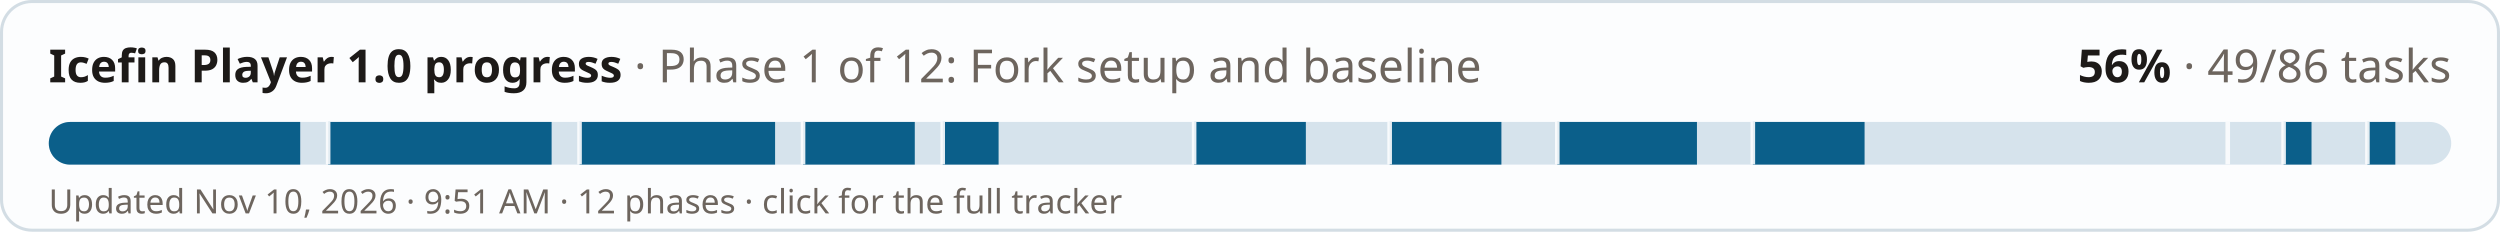
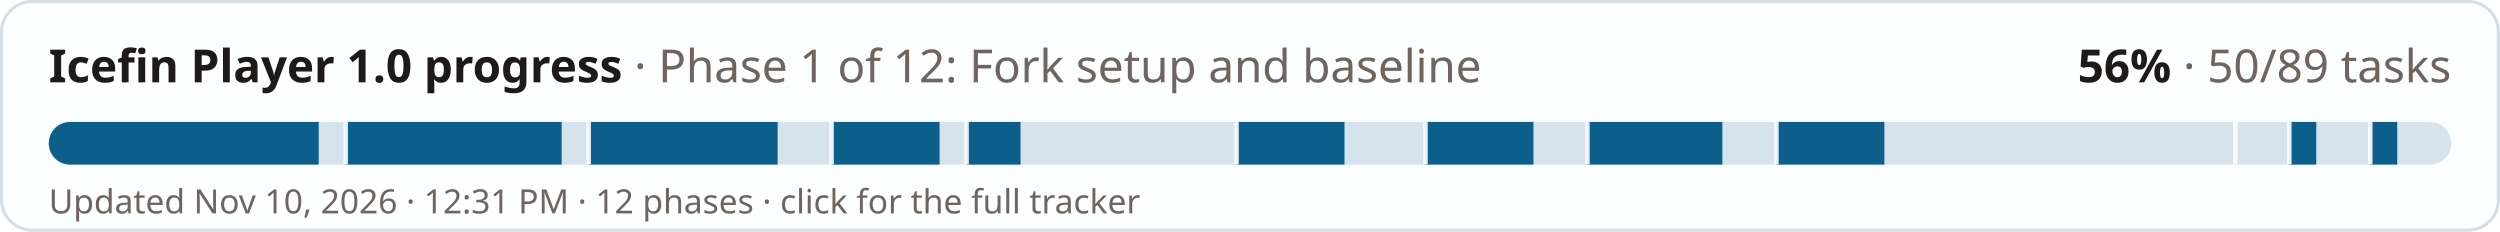
- <svg xmlns="http://www.w3.org/2000/svg" width="820" height="76" viewBox="0 0 820 76" role="img" aria-label="Icefin Player 1.0 progress: 56% (49 of 86 tasks)">
+ <svg xmlns="http://www.w3.org/2000/svg" width="820" height="76" viewBox="0 0 820 76" role="img" aria-label="Icefin Player 1.0 progress: 56% (50 of 89 tasks)">
  <style>
  .bg{fill:#fcfdfe;stroke:#d3dde4} .fg{fill:#1d1a18} .mu{fill:#6d655e} .track{fill:#d6e3ec} .done{fill:#0b5f8a} .full{fill:#2f6b3a} .tick{fill:#fcfdfe;opacity:.9}
  @media (prefers-color-scheme: dark){ .bg{fill:#1a2127;stroke:#2e3a43} .fg{fill:#f1ebe2} .mu{fill:#a99f94} .track{fill:#24384a} .done{fill:#6cb6e4} .full{fill:#6fbf7c} .tick{fill:#1a2127} }
  text{font-family:-apple-system,"Segoe UI",system-ui,"Noto Sans","DejaVu Sans",sans-serif}
</style>
  <rect class="bg" x="0.5" y="0.5" width="819" height="75" rx="10" />
  <text class="fg" x="16" y="27" font-size="15" font-weight="700">Icefin Player 1.0 progress <tspan class="mu" font-weight="400">· Phase 1 of 12: Fork setup and baseline</tspan>
  </text>
-   <text class="fg" x="804" y="27" font-size="15" font-weight="700" text-anchor="end">56% <tspan class="mu" font-weight="400">· 49/86 tasks</tspan>
+   <text class="fg" x="804" y="27" font-size="15" font-weight="700" text-anchor="end">56% <tspan class="mu" font-weight="400">· 50/89 tasks</tspan>
  </text>
  <rect class="track" x="16" y="40" width="788" height="14" rx="7" />
  <clipPath id="c">
    <rect x="16" y="40" width="788" height="14" rx="7" />
  </clipPath>
  <g clip-path="url(#c)">
-     <rect class="done" x="16" y="40" width="82.47" height="14" />
-     <rect class="done" x="107.63" y="40" width="73.3" height="14" />
-     <rect class="done" x="190.09" y="40" width="64.14" height="14" />
-     <rect class="done" x="263.4" y="40" width="36.65" height="14" />
-     <rect class="done" x="309.21" y="40" width="18.33" height="14" />
-     <rect class="done" x="391.67" y="40" width="36.65" height="14" />
-     <rect class="done" x="455.81" y="40" width="36.65" height="14" />
-     <rect class="done" x="510.79" y="40" width="45.81" height="14" />
-     <rect class="done" x="574.93" y="40" width="36.65" height="14" />
-     <rect class="done" x="749.02" y="40" width="9.16" height="14" />
-     <rect class="done" x="776.51" y="40" width="9.16" height="14" />
-     <rect class="tick" x="106.88" y="40" width="1.5" height="14" />
-     <rect class="tick" x="189.34" y="40" width="1.5" height="14" />
-     <rect class="tick" x="262.65" y="40" width="1.5" height="14" />
-     <rect class="tick" x="308.46" y="40" width="1.5" height="14" />
-     <rect class="tick" x="390.92" y="40" width="1.5" height="14" />
-     <rect class="tick" x="455.06" y="40" width="1.5" height="14" />
-     <rect class="tick" x="510.04" y="40" width="1.5" height="14" />
-     <rect class="tick" x="574.18" y="40" width="1.5" height="14" />
-     <rect class="tick" x="729.95" y="40" width="1.5" height="14" />
-     <rect class="tick" x="748.27" y="40" width="1.5" height="14" />
-     <rect class="tick" x="775.76" y="40" width="1.5" height="14" />
+     <rect class="done" x="16" y="40" width="88.54" height="14" />
+     <rect class="done" x="113.39" y="40" width="70.83" height="14" />
+     <rect class="done" x="193.08" y="40" width="61.98" height="14" />
+     <rect class="done" x="272.76" y="40" width="35.42" height="14" />
+     <rect class="done" x="317.03" y="40" width="17.71" height="14" />
+     <rect class="done" x="405.57" y="40" width="35.42" height="14" />
+     <rect class="done" x="467.55" y="40" width="35.42" height="14" />
+     <rect class="done" x="520.67" y="40" width="44.27" height="14" />
+     <rect class="done" x="582.65" y="40" width="35.42" height="14" />
+     <rect class="done" x="750.88" y="40" width="8.85" height="14" />
+     <rect class="done" x="777.44" y="40" width="8.85" height="14" />
+     <rect class="tick" x="112.64" y="40" width="1.5" height="14" />
+     <rect class="tick" x="192.33" y="40" width="1.5" height="14" />
+     <rect class="tick" x="272.01" y="40" width="1.5" height="14" />
+     <rect class="tick" x="316.28" y="40" width="1.5" height="14" />
+     <rect class="tick" x="404.82" y="40" width="1.5" height="14" />
+     <rect class="tick" x="466.8" y="40" width="1.5" height="14" />
+     <rect class="tick" x="519.92" y="40" width="1.5" height="14" />
+     <rect class="tick" x="581.9" y="40" width="1.5" height="14" />
+     <rect class="tick" x="732.42" y="40" width="1.5" height="14" />
+     <rect class="tick" x="750.13" y="40" width="1.5" height="14" />
+     <rect class="tick" x="776.69" y="40" width="1.5" height="14" />
  </g>
-   <text class="mu" x="16" y="70" font-size="11">Updated Nov 10, 2026 · 9:51 AM · 12 phases · click for the full tracker</text>
+   <text class="mu" x="16" y="70" font-size="11">Updated Nov 10, 2026 · 12:31 PM · 12 phases · click for the full tracker</text>
</svg>
